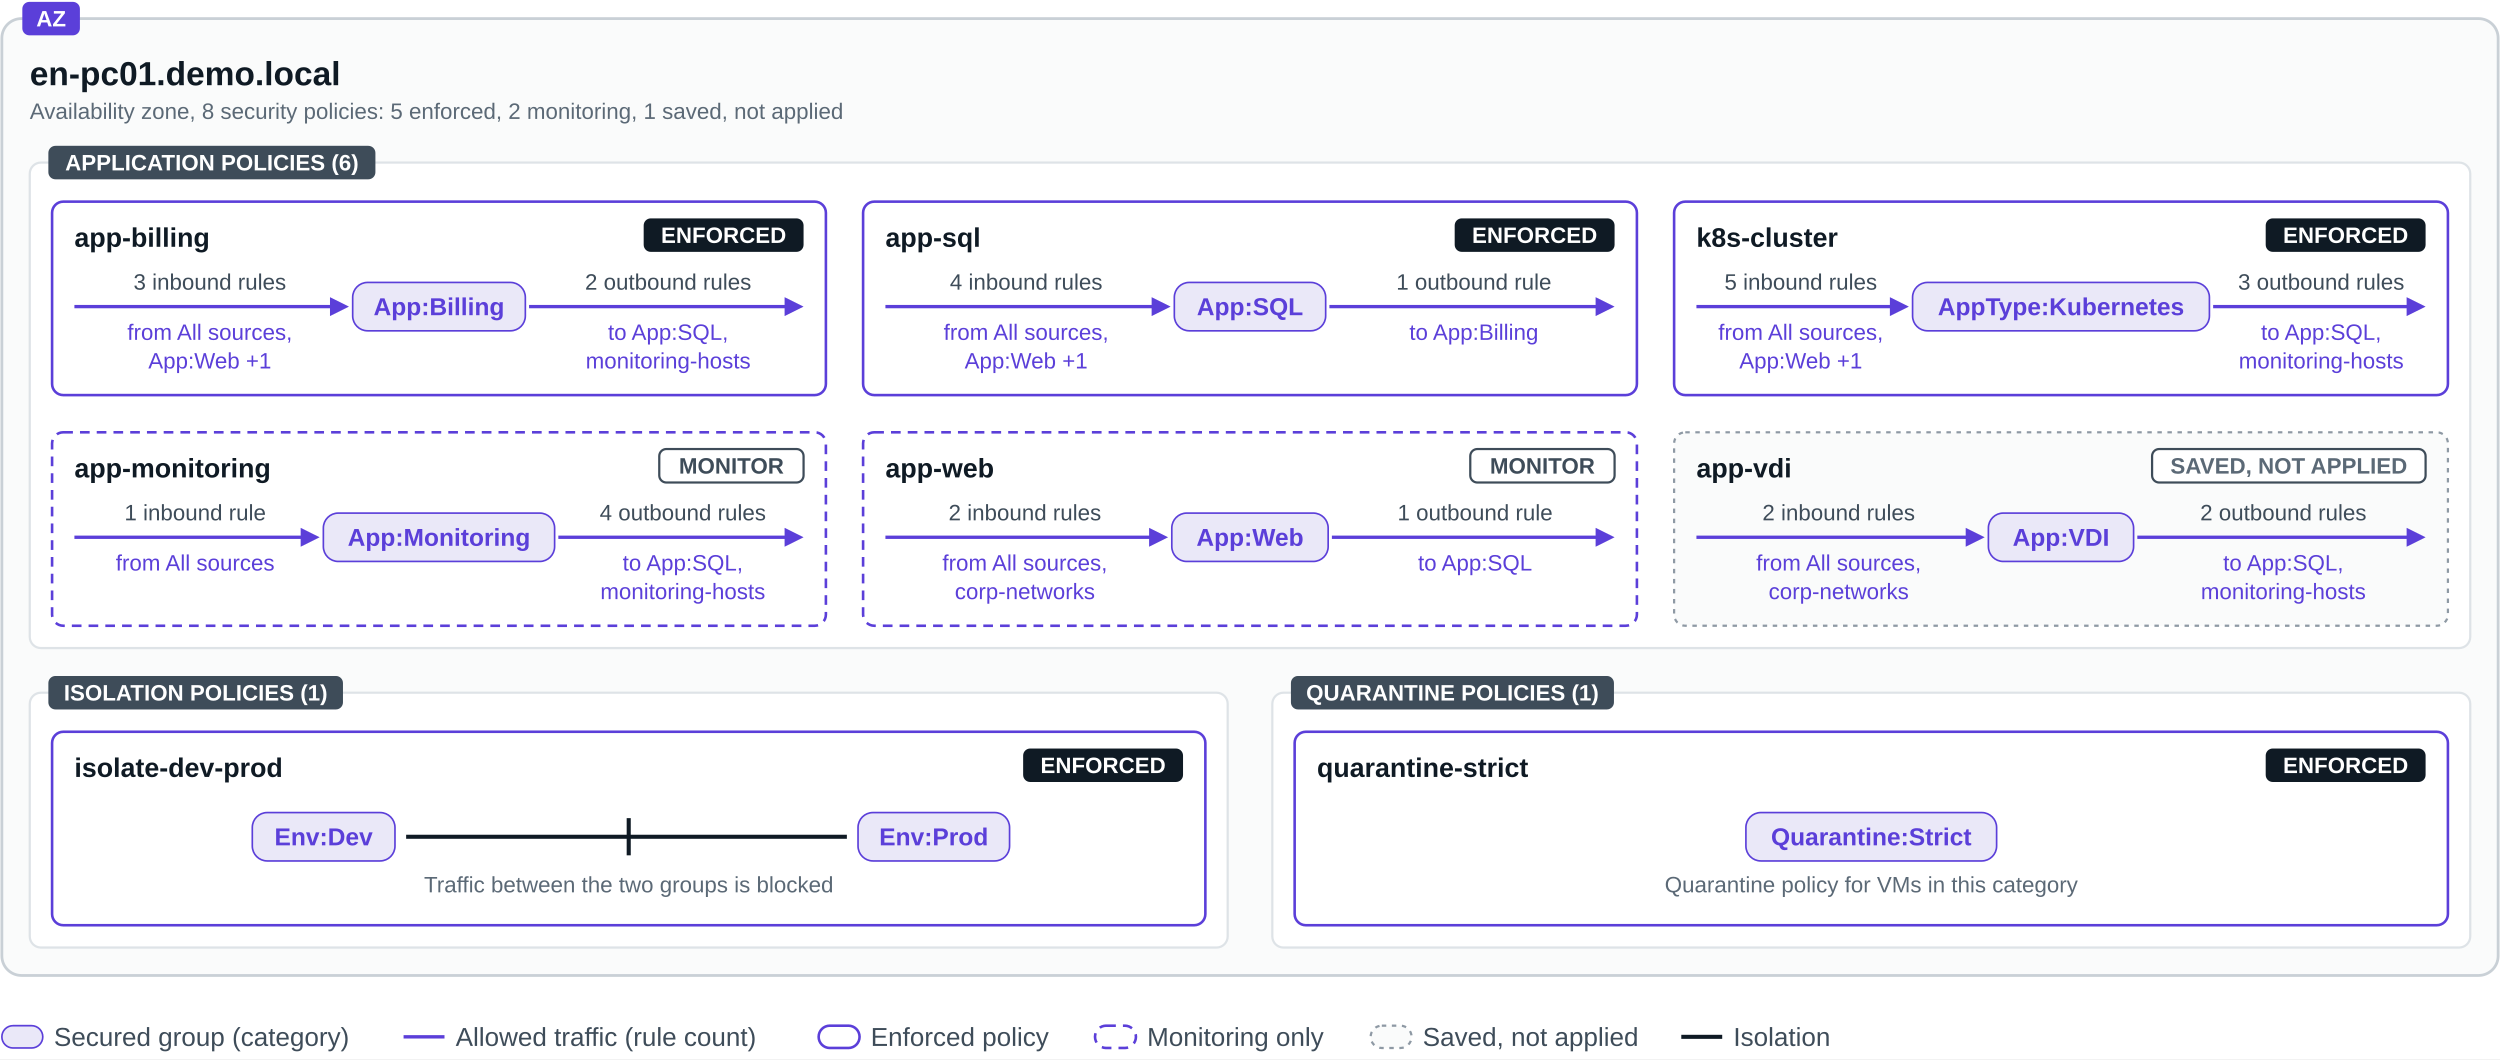
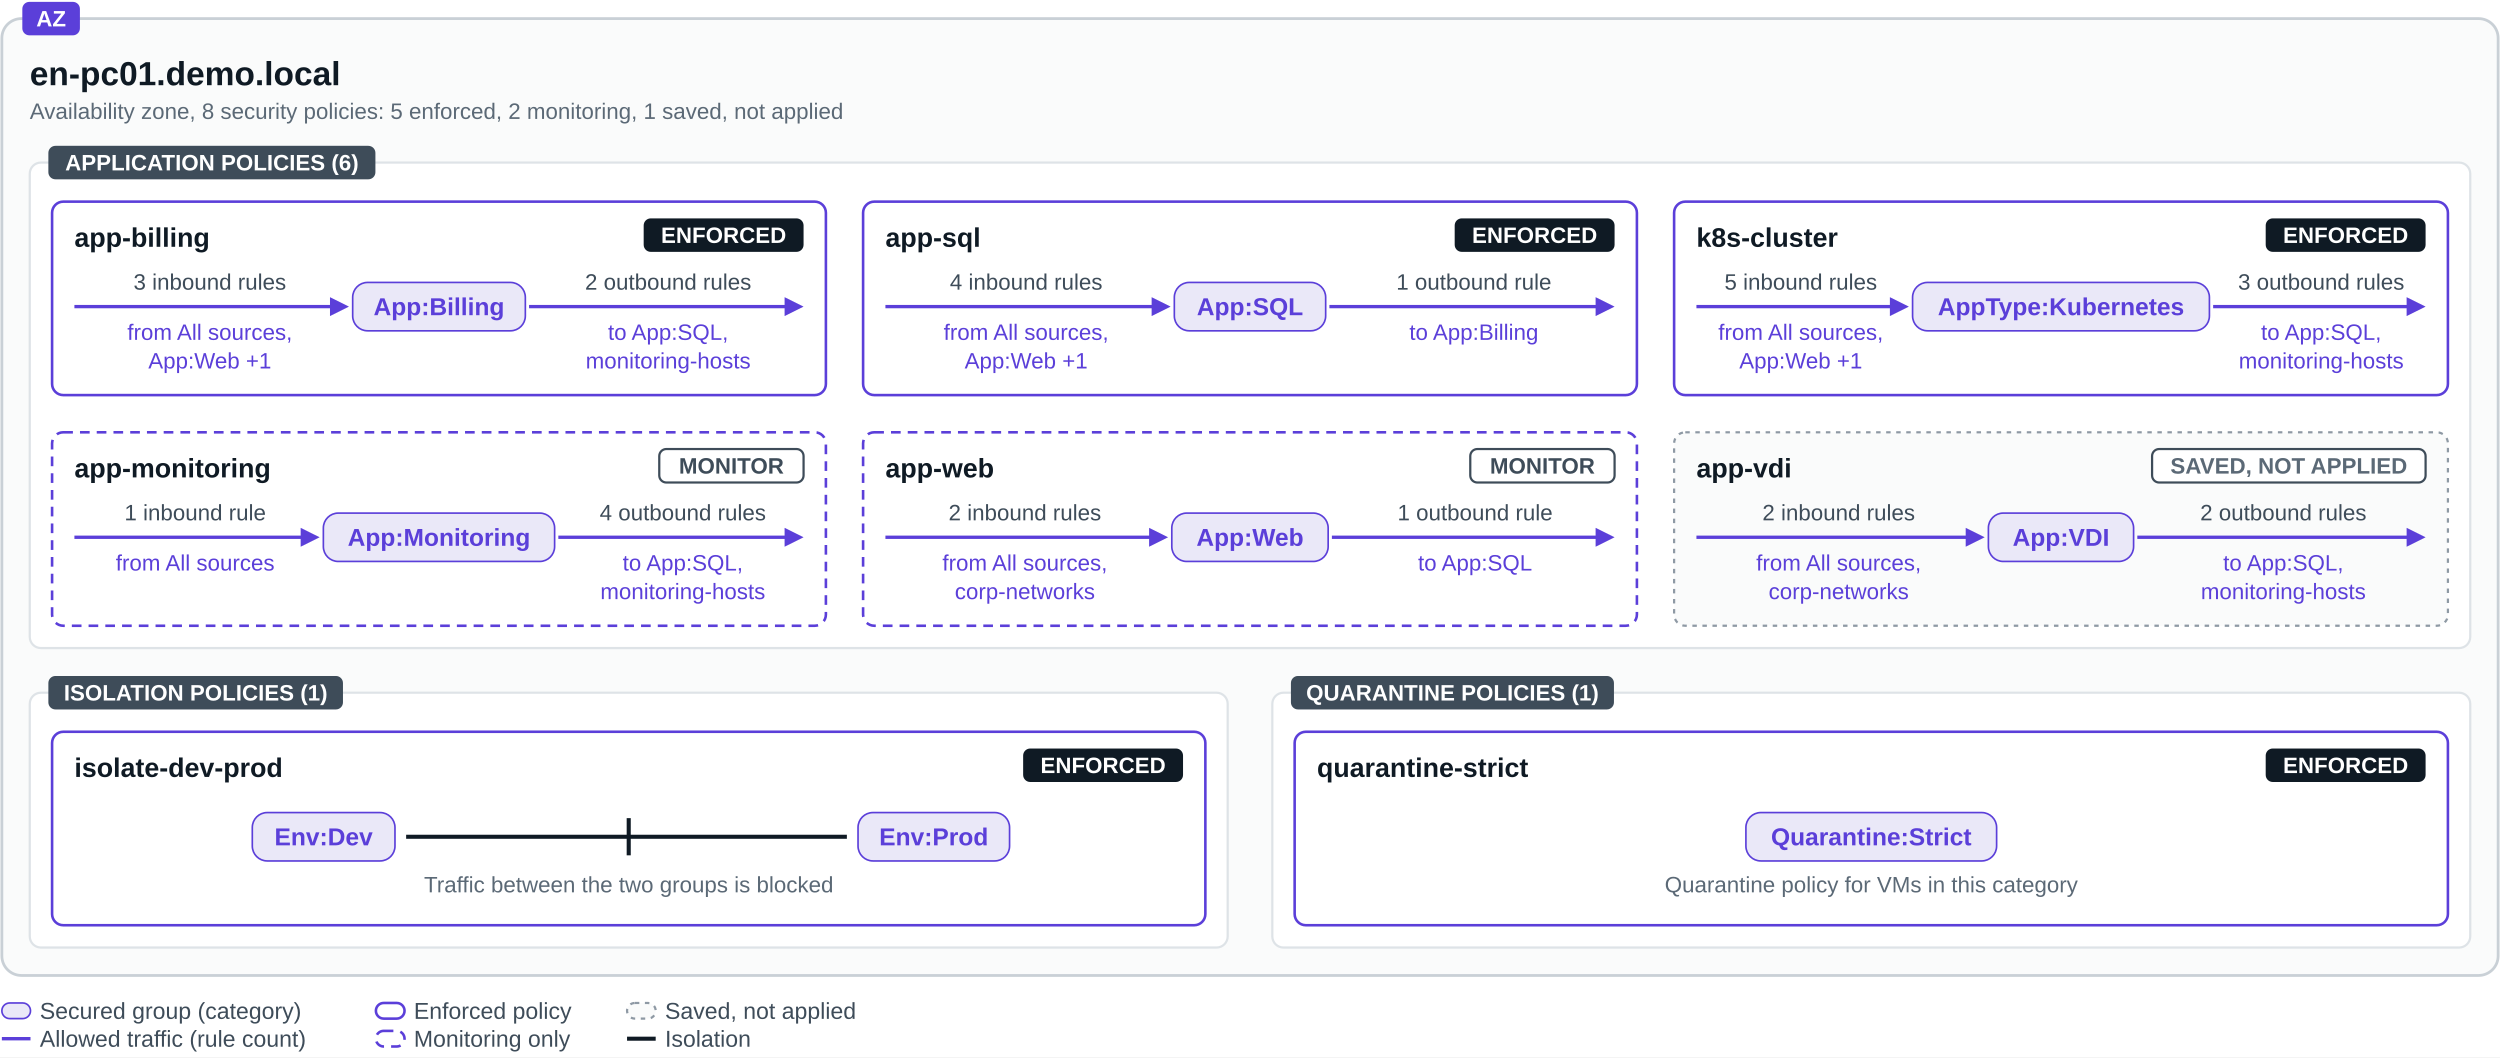
- <svg xmlns="http://www.w3.org/2000/svg" version="1.1" width="672pt" height="284.7pt" viewBox="0 0 672 284.7" font-family="Figtree, Calibri, 'Segoe UI', Arial, sans-serif">
-   <rect width="672" height="284.7" fill="#FFFFFF" />
+ <svg xmlns="http://www.w3.org/2000/svg" version="1.1" width="672pt" height="284.2pt" viewBox="0 0 672 284.2" font-family="Figtree, Calibri, 'Segoe UI', Arial, sans-serif">
+   <rect width="672" height="284.2" fill="#FFFFFF" />
  <g id="site:en-pc01.demo.local" data-kind="container" data-name="en-pc01.demo.local" data-prism-central="en-pc01.demo.local">
    <rect x="0.5" y="5" width="671" height="257.2" fill="#FAFBFB" rx="5.25" stroke="#C9D0D6" stroke-width="0.75" />
    <text x="8" y="22.91" font-size="9" font-weight="600" fill="#0F1A24" textLength="80.13" lengthAdjust="spacingAndGlyphs">en-pc01.demo.local</text>
    <text x="8" y="31.96" font-size="6" fill="#5B6976" textLength="220.03" lengthAdjust="spacingAndGlyphs">Availability zone, 8 security policies: 5 enforced, 2 monitoring, 1 saved, not applied</text>
  </g>
  <g id="lane:en-pc01.demo.local:APPLICATION" data-kind="container" data-name="APPLICATION POLICIES" data-policy-type="APPLICATION">
    <rect x="8" y="43.7" width="656" height="130.5" fill="#FFFFFF" rx="3" stroke="#DEE3E7" stroke-width="0.6" />
  </g>
  <g id="lane:en-pc01.demo.local:ISOLATION" data-kind="container" data-name="ISOLATION POLICIES" data-policy-type="ISOLATION">
    <rect x="8" y="186.2" width="322" height="68.5" fill="#FFFFFF" rx="3" stroke="#DEE3E7" stroke-width="0.6" />
  </g>
  <g id="lane:en-pc01.demo.local:QUARANTINE" data-kind="container" data-name="QUARANTINE POLICIES" data-policy-type="QUARANTINE">
    <rect x="342" y="186.2" width="322" height="68.5" fill="#FFFFFF" rx="3" stroke="#DEE3E7" stroke-width="0.6" />
  </g>
  <g id="policy:ce095947-00bb-5b22-bb2f-9dd795961a19" data-kind="box" data-name="app-billing" data-policy-type="APPLICATION" data-policy-uuid="ce095947-00bb-5b22-bb2f-9dd795961a19" data-prism-central="en-pc01.demo.local" data-state="ENFORCE">
    <rect x="14" y="54.2" width="208" height="52" fill="#FFFFFF" rx="3" stroke="#5B3FD9" stroke-width="0.7" />
    <text x="20" y="66.33" font-size="7.2" font-weight="600" fill="#0F1A24" textLength="34.94" lengthAdjust="spacingAndGlyphs">app-billing</text>
  </g>
  <g id="policy:ce095947-00bb-5b22-bb2f-9dd795961a19:in:l" data-kind="label">
    <text x="56.4" y="77.86" text-anchor="middle" font-size="6" fill="#3E4C59" textLength="40.94" lengthAdjust="spacingAndGlyphs">3 inbound rules</text>
  </g>
  <g id="policy:ce095947-00bb-5b22-bb2f-9dd795961a19:out:l" data-kind="label">
    <text x="179.6" y="77.86" text-anchor="middle" font-size="6" fill="#3E4C59" textLength="45.39" lengthAdjust="spacingAndGlyphs">2 outbound rules</text>
  </g>
  <g id="policy:ce095947-00bb-5b22-bb2f-9dd795961a19:in:p" data-kind="label">
    <text x="56.4" y="91.36" text-anchor="middle" font-size="6" fill="#5B3FD9" textLength="44.82" lengthAdjust="spacingAndGlyphs">from All sources,</text>
    <text x="56.4" y="99.04" text-anchor="middle" font-size="6" fill="#5B3FD9" textLength="32.92" lengthAdjust="spacingAndGlyphs">App:Web +1</text>
  </g>
  <g id="policy:ce095947-00bb-5b22-bb2f-9dd795961a19:out:p" data-kind="label">
    <text x="179.6" y="91.36" text-anchor="middle" font-size="6" fill="#5B3FD9" textLength="32.74" lengthAdjust="spacingAndGlyphs">to App:SQL,</text>
    <text x="179.6" y="99.04" text-anchor="middle" font-size="6" fill="#5B3FD9" textLength="46.55" lengthAdjust="spacingAndGlyphs">monitoring-hosts</text>
  </g>
  <g id="policy:56c252fa-ca3b-594b-bc40-036f28ed101f" data-kind="box" data-name="app-sql" data-policy-type="APPLICATION" data-policy-uuid="56c252fa-ca3b-594b-bc40-036f28ed101f" data-prism-central="en-pc01.demo.local" data-state="ENFORCE">
    <rect x="232" y="54.2" width="208" height="52" fill="#FFFFFF" rx="3" stroke="#5B3FD9" stroke-width="0.7" />
    <text x="238" y="66.33" font-size="7.2" font-weight="600" fill="#0F1A24" textLength="24.6" lengthAdjust="spacingAndGlyphs">app-sql</text>
  </g>
  <g id="policy:56c252fa-ca3b-594b-bc40-036f28ed101f:in:l" data-kind="label">
    <text x="275.83" y="77.86" text-anchor="middle" font-size="6" fill="#3E4C59" textLength="41.41" lengthAdjust="spacingAndGlyphs">4 inbound rules</text>
  </g>
  <g id="policy:56c252fa-ca3b-594b-bc40-036f28ed101f:out:l" data-kind="label">
    <text x="396.17" y="77.86" text-anchor="middle" font-size="6" fill="#3E4C59" textLength="41.72" lengthAdjust="spacingAndGlyphs">1 outbound rule</text>
  </g>
  <g id="policy:56c252fa-ca3b-594b-bc40-036f28ed101f:in:p" data-kind="label">
    <text x="275.83" y="91.36" text-anchor="middle" font-size="6" fill="#5B3FD9" textLength="44.82" lengthAdjust="spacingAndGlyphs">from All sources,</text>
    <text x="275.83" y="99.04" text-anchor="middle" font-size="6" fill="#5B3FD9" textLength="32.92" lengthAdjust="spacingAndGlyphs">App:Web +1</text>
  </g>
  <g id="policy:56c252fa-ca3b-594b-bc40-036f28ed101f:out:p" data-kind="label">
    <text x="396.17" y="91.36" text-anchor="middle" font-size="6" fill="#5B3FD9" textLength="35.86" lengthAdjust="spacingAndGlyphs">to App:Billing</text>
  </g>
  <g id="policy:5e183b41-ee97-5000-bd32-a9d5eccbe30f" data-kind="box" data-name="k8s-cluster" data-policy-type="APPLICATION" data-policy-uuid="5e183b41-ee97-5000-bd32-a9d5eccbe30f" data-prism-central="en-pc01.demo.local" data-state="ENFORCE">
    <rect x="450" y="54.2" width="208" height="52" fill="#FFFFFF" rx="3" stroke="#5B3FD9" stroke-width="0.7" />
    <text x="456" y="66.33" font-size="7.2" font-weight="600" fill="#0F1A24" textLength="36.89" lengthAdjust="spacingAndGlyphs">k8s-cluster</text>
  </g>
  <g id="policy:5e183b41-ee97-5000-bd32-a9d5eccbe30f:in:l" data-kind="label">
    <text x="484.05" y="77.86" text-anchor="middle" font-size="6" fill="#3E4C59" textLength="41.13" lengthAdjust="spacingAndGlyphs">5 inbound rules</text>
  </g>
  <g id="policy:5e183b41-ee97-5000-bd32-a9d5eccbe30f:out:l" data-kind="label">
    <text x="623.94" y="77.86" text-anchor="middle" font-size="6" fill="#3E4C59" textLength="45.3" lengthAdjust="spacingAndGlyphs">3 outbound rules</text>
  </g>
  <g id="policy:5e183b41-ee97-5000-bd32-a9d5eccbe30f:in:p" data-kind="label">
    <text x="484.05" y="91.36" text-anchor="middle" font-size="6" fill="#5B3FD9" textLength="44.82" lengthAdjust="spacingAndGlyphs">from All sources,</text>
    <text x="484.05" y="99.04" text-anchor="middle" font-size="6" fill="#5B3FD9" textLength="32.92" lengthAdjust="spacingAndGlyphs">App:Web +1</text>
  </g>
  <g id="policy:5e183b41-ee97-5000-bd32-a9d5eccbe30f:out:p" data-kind="label">
    <text x="623.94" y="91.36" text-anchor="middle" font-size="6" fill="#5B3FD9" textLength="32.74" lengthAdjust="spacingAndGlyphs">to App:SQL,</text>
    <text x="623.94" y="99.04" text-anchor="middle" font-size="6" fill="#5B3FD9" textLength="46.55" lengthAdjust="spacingAndGlyphs">monitoring-hosts</text>
  </g>
  <g id="policy:37fe4106-ba5d-58b7-bad6-64f5fe387bfa" data-kind="box" data-name="app-monitoring" data-policy-type="APPLICATION" data-policy-uuid="37fe4106-ba5d-58b7-bad6-64f5fe387bfa" data-prism-central="en-pc01.demo.local" data-state="MONITOR">
    <rect x="14" y="116.2" width="208" height="52" fill="#FFFFFF" rx="3" stroke="#5B3FD9" stroke-width="0.7" stroke-dasharray="2.6 1.9" />
    <text x="20" y="128.33" font-size="7.2" font-weight="600" fill="#0F1A24" textLength="51.37" lengthAdjust="spacingAndGlyphs">app-monitoring</text>
  </g>
  <g id="policy:37fe4106-ba5d-58b7-bad6-64f5fe387bfa:in:l" data-kind="label">
    <text x="52.46" y="139.86" text-anchor="middle" font-size="6" fill="#3E4C59" textLength="37.36" lengthAdjust="spacingAndGlyphs">1 inbound rule</text>
  </g>
  <g id="policy:37fe4106-ba5d-58b7-bad6-64f5fe387bfa:out:l" data-kind="label">
    <text x="183.54" y="139.86" text-anchor="middle" font-size="6" fill="#3E4C59" textLength="45.76" lengthAdjust="spacingAndGlyphs">4 outbound rules</text>
  </g>
  <g id="policy:37fe4106-ba5d-58b7-bad6-64f5fe387bfa:in:p" data-kind="label">
    <text x="52.46" y="153.36" text-anchor="middle" font-size="6" fill="#5B3FD9" textLength="43.46" lengthAdjust="spacingAndGlyphs">from All sources</text>
  </g>
  <g id="policy:37fe4106-ba5d-58b7-bad6-64f5fe387bfa:out:p" data-kind="label">
    <text x="183.54" y="153.36" text-anchor="middle" font-size="6" fill="#5B3FD9" textLength="32.74" lengthAdjust="spacingAndGlyphs">to App:SQL,</text>
    <text x="183.54" y="161.04" text-anchor="middle" font-size="6" fill="#5B3FD9" textLength="46.55" lengthAdjust="spacingAndGlyphs">monitoring-hosts</text>
  </g>
  <g id="policy:4ddfcda2-2471-5ae3-868f-32018e0da003" data-kind="box" data-name="app-web" data-policy-type="APPLICATION" data-policy-uuid="4ddfcda2-2471-5ae3-868f-32018e0da003" data-prism-central="en-pc01.demo.local" data-state="MONITOR">
    <rect x="232" y="116.2" width="208" height="52" fill="#FFFFFF" rx="3" stroke="#5B3FD9" stroke-width="0.7" stroke-dasharray="2.6 1.9" />
    <text x="238" y="128.33" font-size="7.2" font-weight="600" fill="#0F1A24" textLength="29.43" lengthAdjust="spacingAndGlyphs">app-web</text>
  </g>
  <g id="policy:4ddfcda2-2471-5ae3-868f-32018e0da003:in:l" data-kind="label">
    <text x="275.49" y="139.86" text-anchor="middle" font-size="6" fill="#3E4C59" textLength="41.03" lengthAdjust="spacingAndGlyphs">2 inbound rules</text>
  </g>
  <g id="policy:4ddfcda2-2471-5ae3-868f-32018e0da003:out:l" data-kind="label">
    <text x="396.5" y="139.86" text-anchor="middle" font-size="6" fill="#3E4C59" textLength="41.72" lengthAdjust="spacingAndGlyphs">1 outbound rule</text>
  </g>
  <g id="policy:4ddfcda2-2471-5ae3-868f-32018e0da003:in:p" data-kind="label">
    <text x="275.49" y="153.36" text-anchor="middle" font-size="6" fill="#5B3FD9" textLength="44.82" lengthAdjust="spacingAndGlyphs">from All sources,</text>
    <text x="275.49" y="161.04" text-anchor="middle" font-size="6" fill="#5B3FD9" textLength="39.61" lengthAdjust="spacingAndGlyphs">corp-networks</text>
  </g>
  <g id="policy:4ddfcda2-2471-5ae3-868f-32018e0da003:out:p" data-kind="label">
    <text x="396.5" y="153.36" text-anchor="middle" font-size="6" fill="#5B3FD9" textLength="31.39" lengthAdjust="spacingAndGlyphs">to App:SQL</text>
  </g>
  <g id="policy:249a9518-b7a6-50c6-b927-a4b486b8b680" data-kind="box" data-name="app-vdi" data-policy-type="APPLICATION" data-policy-uuid="249a9518-b7a6-50c6-b927-a4b486b8b680" data-prism-central="en-pc01.demo.local" data-state="SAVE">
    <rect x="450" y="116.2" width="208" height="52" fill="#FAFBFB" rx="3" stroke="#8E99A4" stroke-width="0.6" stroke-dasharray="1.2 1.5" />
    <text x="456" y="128.33" font-size="7.2" font-weight="600" fill="#0F1A24" textLength="25.29" lengthAdjust="spacingAndGlyphs">app-vdi</text>
  </g>
  <g id="policy:249a9518-b7a6-50c6-b927-a4b486b8b680:in:l" data-kind="label">
    <text x="494.24" y="139.86" text-anchor="middle" font-size="6" fill="#3E4C59" textLength="41.03" lengthAdjust="spacingAndGlyphs">2 inbound rules</text>
  </g>
  <g id="policy:249a9518-b7a6-50c6-b927-a4b486b8b680:out:l" data-kind="label">
    <text x="613.76" y="139.86" text-anchor="middle" font-size="6" fill="#3E4C59" textLength="45.39" lengthAdjust="spacingAndGlyphs">2 outbound rules</text>
  </g>
  <g id="policy:249a9518-b7a6-50c6-b927-a4b486b8b680:in:p" data-kind="label">
    <text x="494.24" y="153.36" text-anchor="middle" font-size="6" fill="#5B3FD9" textLength="44.82" lengthAdjust="spacingAndGlyphs">from All sources,</text>
    <text x="494.24" y="161.04" text-anchor="middle" font-size="6" fill="#5B3FD9" textLength="39.61" lengthAdjust="spacingAndGlyphs">corp-networks</text>
  </g>
  <g id="policy:249a9518-b7a6-50c6-b927-a4b486b8b680:out:p" data-kind="label">
    <text x="613.76" y="153.36" text-anchor="middle" font-size="6" fill="#5B3FD9" textLength="32.74" lengthAdjust="spacingAndGlyphs">to App:SQL,</text>
    <text x="613.76" y="161.04" text-anchor="middle" font-size="6" fill="#5B3FD9" textLength="46.55" lengthAdjust="spacingAndGlyphs">monitoring-hosts</text>
  </g>
  <g id="policy:7b2ca501-55e8-5f4d-a446-7a48801977ea" data-kind="box" data-name="isolate-dev-prod" data-policy-type="ISOLATION" data-policy-uuid="7b2ca501-55e8-5f4d-a446-7a48801977ea" data-prism-central="en-pc01.demo.local" data-state="ENFORCE">
    <rect x="14" y="196.7" width="310" height="52" fill="#FFFFFF" rx="3" stroke="#5B3FD9" stroke-width="0.7" />
    <text x="20" y="208.83" font-size="7.2" font-weight="600" fill="#0F1A24" textLength="55" lengthAdjust="spacingAndGlyphs">isolate-dev-prod</text>
  </g>
  <g id="policy:7b2ca501-55e8-5f4d-a446-7a48801977ea:foot" data-kind="label">
    <text x="169" y="239.86" text-anchor="middle" font-size="6" fill="#5B6976" textLength="113.54" lengthAdjust="spacingAndGlyphs">Traffic between the two groups is blocked</text>
  </g>
  <g id="policy:3b8d713f-b7d1-5b76-a15d-74ac91aec486" data-kind="box" data-name="quarantine-strict" data-policy-type="QUARANTINE" data-policy-uuid="3b8d713f-b7d1-5b76-a15d-74ac91aec486" data-prism-central="en-pc01.demo.local" data-state="ENFORCE">
    <rect x="348" y="196.7" width="310" height="52" fill="#FFFFFF" rx="3" stroke="#5B3FD9" stroke-width="0.7" />
    <text x="354" y="208.83" font-size="7.2" font-weight="600" fill="#0F1A24" textLength="55.46" lengthAdjust="spacingAndGlyphs">quarantine-strict</text>
  </g>
  <g id="policy:3b8d713f-b7d1-5b76-a15d-74ac91aec486:foot" data-kind="label">
    <text x="503" y="239.86" text-anchor="middle" font-size="6" fill="#5B6976" textLength="113.17" lengthAdjust="spacingAndGlyphs">Quarantine policy for VMs in this category</text>
  </g>
  <g id="legend:0" data-kind="swatch">
-     <rect x="0.5" y="275.7" width="11" height="6" fill="#EAE8F8" rx="3" stroke="#5B3FD9" stroke-width="0.45" />
+     <rect x="0.5" y="269.6" width="7.7" height="4.2" fill="#EAE8F8" rx="2.1" stroke="#5B3FD9" stroke-width="0.45" />
  </g>
  <g id="legend:0:label" data-kind="label">
-     <text x="14.5" y="281.15" font-size="7" fill="#3E4C59" textLength="81.11" lengthAdjust="spacingAndGlyphs">Secured group (category)</text>
+     <text x="10.7" y="273.87" font-size="6.2" fill="#3E4C59" textLength="71.84" lengthAdjust="spacingAndGlyphs">Secured group (category)</text>
  </g>
  <g id="legend:1:label" data-kind="label">
-     <text x="122.48" y="281.15" font-size="7" fill="#3E4C59" textLength="84.5" lengthAdjust="spacingAndGlyphs">Allowed traffic (rule count)</text>
+     <text x="10.7" y="281.37" font-size="6.2" fill="#3E4C59" textLength="74.85" lengthAdjust="spacingAndGlyphs">Allowed traffic (rule count)</text>
  </g>
  <g id="legend:2" data-kind="swatch">
-     <rect x="220.05" y="275.7" width="11" height="6" fill="#FFFFFF" rx="3" stroke="#5B3FD9" stroke-width="0.7" />
+     <rect x="101.04" y="269.6" width="7.7" height="4.2" fill="#FFFFFF" rx="2.1" stroke="#5B3FD9" stroke-width="0.7" />
  </g>
  <g id="legend:2:label" data-kind="label">
-     <text x="234.05" y="281.15" font-size="7" fill="#3E4C59" textLength="49.33" lengthAdjust="spacingAndGlyphs">Enforced policy</text>
+     <text x="111.24" y="273.87" font-size="6.2" fill="#3E4C59" textLength="43.69" lengthAdjust="spacingAndGlyphs">Enforced policy</text>
  </g>
  <g id="legend:3" data-kind="swatch">
-     <rect x="294.34" y="275.7" width="11" height="6" fill="#FFFFFF" rx="3" stroke="#5B3FD9" stroke-width="0.7" stroke-dasharray="2.6 1.9" />
+     <rect x="101.04" y="277.1" width="7.7" height="4.2" fill="#FFFFFF" rx="2.1" stroke="#5B3FD9" stroke-width="0.7" stroke-dasharray="2.6 1.9" />
  </g>
  <g id="legend:3:label" data-kind="label">
-     <text x="308.34" y="281.15" font-size="7" fill="#3E4C59" textLength="49.14" lengthAdjust="spacingAndGlyphs">Monitoring only</text>
+     <text x="111.24" y="281.37" font-size="6.2" fill="#3E4C59" textLength="43.52" lengthAdjust="spacingAndGlyphs">Monitoring only</text>
  </g>
  <g id="legend:4" data-kind="swatch">
-     <rect x="368.43" y="275.7" width="11" height="6" fill="#FAFBFB" rx="3" stroke="#8E99A4" stroke-width="0.6" stroke-dasharray="1.2 1.5" />
+     <rect x="168.55" y="269.6" width="7.7" height="4.2" fill="#FAFBFB" rx="2.1" stroke="#8E99A4" stroke-width="0.6" stroke-dasharray="1.2 1.5" />
  </g>
  <g id="legend:4:label" data-kind="label">
-     <text x="382.43" y="281.15" font-size="7" fill="#3E4C59" textLength="58.02" lengthAdjust="spacingAndGlyphs">Saved, not applied</text>
+     <text x="178.75" y="273.87" font-size="6.2" fill="#3E4C59" textLength="51.39" lengthAdjust="spacingAndGlyphs">Saved, not applied</text>
  </g>
  <g id="legend:5:label" data-kind="label">
-     <text x="465.93" y="281.15" font-size="7" fill="#3E4C59" textLength="26.56" lengthAdjust="spacingAndGlyphs">Isolation</text>
+     <text x="178.75" y="281.37" font-size="6.2" fill="#3E4C59" textLength="23.53" lengthAdjust="spacingAndGlyphs">Isolation</text>
  </g>
  <g id="policy:ce095947-00bb-5b22-bb2f-9dd795961a19:in" data-kind="edge" data-link="inbound">
    <polyline points="20,82.42 89.9,82.42" fill="none" stroke="#5B3FD9" stroke-width="0.9" stroke-linejoin="round" />
    <polygon points="93.8,82.42 88.7,84.96 88.7,79.88" fill="#5B3FD9" />
  </g>
  <g id="policy:ce095947-00bb-5b22-bb2f-9dd795961a19:out" data-kind="edge" data-link="outbound">
    <polyline points="142.21,82.42 212.1,82.42" fill="none" stroke="#5B3FD9" stroke-width="0.9" stroke-linejoin="round" />
    <polygon points="216,82.42 210.9,84.96 210.9,79.88" fill="#5B3FD9" />
  </g>
  <g id="policy:56c252fa-ca3b-594b-bc40-036f28ed101f:in" data-kind="edge" data-link="inbound">
    <polyline points="238,82.42 310.76,82.42" fill="none" stroke="#5B3FD9" stroke-width="0.9" stroke-linejoin="round" />
    <polygon points="314.66,82.42 309.56,84.96 309.56,79.88" fill="#5B3FD9" />
  </g>
  <g id="policy:56c252fa-ca3b-594b-bc40-036f28ed101f:out" data-kind="edge" data-link="outbound">
    <polyline points="357.34,82.42 430.1,82.42" fill="none" stroke="#5B3FD9" stroke-width="0.9" stroke-linejoin="round" />
    <polygon points="434,82.42 428.9,84.96 428.9,79.88" fill="#5B3FD9" />
  </g>
  <g id="policy:5e183b41-ee97-5000-bd32-a9d5eccbe30f:in" data-kind="edge" data-link="inbound">
    <polyline points="456,82.42 509.2,82.42" fill="none" stroke="#5B3FD9" stroke-width="0.9" stroke-linejoin="round" />
    <polygon points="513.1,82.42 508,84.96 508,79.88" fill="#5B3FD9" />
  </g>
  <g id="policy:5e183b41-ee97-5000-bd32-a9d5eccbe30f:out" data-kind="edge" data-link="outbound">
    <polyline points="594.89,82.42 648.1,82.42" fill="none" stroke="#5B3FD9" stroke-width="0.9" stroke-linejoin="round" />
    <polygon points="652,82.42 646.9,84.96 646.9,79.88" fill="#5B3FD9" />
  </g>
  <g id="policy:37fe4106-ba5d-58b7-bad6-64f5fe387bfa:in" data-kind="edge" data-link="inbound">
    <polyline points="20,144.42 82.02,144.42" fill="none" stroke="#5B3FD9" stroke-width="0.9" stroke-linejoin="round" />
    <polygon points="85.92,144.42 80.82,146.96 80.82,141.88" fill="#5B3FD9" />
  </g>
  <g id="policy:37fe4106-ba5d-58b7-bad6-64f5fe387bfa:out" data-kind="edge" data-link="outbound">
    <polyline points="150.08,144.42 212.1,144.42" fill="none" stroke="#5B3FD9" stroke-width="0.9" stroke-linejoin="round" />
    <polygon points="216,144.42 210.9,146.96 210.9,141.88" fill="#5B3FD9" />
  </g>
  <g id="policy:4ddfcda2-2471-5ae3-868f-32018e0da003:in" data-kind="edge" data-link="inbound">
    <polyline points="238,144.42 310.08,144.42" fill="none" stroke="#5B3FD9" stroke-width="0.9" stroke-linejoin="round" />
    <polygon points="313.98,144.42 308.88,146.96 308.88,141.88" fill="#5B3FD9" />
  </g>
  <g id="policy:4ddfcda2-2471-5ae3-868f-32018e0da003:out" data-kind="edge" data-link="outbound">
    <polyline points="358.01,144.42 430.1,144.42" fill="none" stroke="#5B3FD9" stroke-width="0.9" stroke-linejoin="round" />
    <polygon points="434,144.42 428.9,146.96 428.9,141.88" fill="#5B3FD9" />
  </g>
  <g id="policy:249a9518-b7a6-50c6-b927-a4b486b8b680:in" data-kind="edge" data-link="inbound">
    <polyline points="456,144.42 529.58,144.42" fill="none" stroke="#5B3FD9" stroke-width="0.9" stroke-linejoin="round" />
    <polygon points="533.48,144.42 528.38,146.96 528.38,141.88" fill="#5B3FD9" />
  </g>
  <g id="policy:249a9518-b7a6-50c6-b927-a4b486b8b680:out" data-kind="edge" data-link="outbound">
    <polyline points="574.51,144.42 648.1,144.42" fill="none" stroke="#5B3FD9" stroke-width="0.9" stroke-linejoin="round" />
    <polygon points="652,144.42 646.9,146.96 646.9,141.88" fill="#5B3FD9" />
  </g>
  <g id="policy:7b2ca501-55e8-5f4d-a446-7a48801977ea:iso" data-kind="edge" data-link="isolation">
    <polyline points="109.17,224.92 227.64,224.92" fill="none" stroke="#0F1A24" stroke-width="1.1" stroke-linejoin="round" />
  </g>
  <g id="policy:7b2ca501-55e8-5f4d-a446-7a48801977ea:iso:bar" data-kind="edge" data-link="isolation">
    <polyline points="169,219.92 169,229.92" fill="none" stroke="#0F1A24" stroke-width="1.1" stroke-linejoin="round" />
  </g>
  <g id="legend:1" data-kind="edge" data-link="">
-     <polyline points="108.48,278.7 119.48,278.7" fill="none" stroke="#5B3FD9" stroke-width="0.9" stroke-linejoin="round" />
+     <polyline points="0.5,279.2 8.2,279.2" fill="none" stroke="#5B3FD9" stroke-width="0.9" stroke-linejoin="round" />
  </g>
  <g id="legend:5" data-kind="edge" data-link="">
-     <polyline points="451.93,278.7 462.93,278.7" fill="none" stroke="#0F1A24" stroke-width="1.1" stroke-linejoin="round" />
+     <polyline points="168.55,279.2 176.25,279.2" fill="none" stroke="#0F1A24" stroke-width="1.1" stroke-linejoin="round" />
  </g>
  <g id="site:en-pc01.demo.local:tag" data-kind="tag">
    <rect x="6" y="0.5" width="15.48" height="9" fill="#5B3FD9" rx="1.9" />
    <text x="13.74" y="7.1" text-anchor="middle" font-size="6" font-weight="600" fill="#FFFFFF" textLength="8" lengthAdjust="spacingAndGlyphs">AZ</text>
  </g>
  <g id="lane:en-pc01.demo.local:APPLICATION:tag" data-kind="tag">
    <rect x="13" y="39.2" width="87.91" height="9" fill="#3E4C59" rx="1.9" />
    <text x="56.96" y="45.8" text-anchor="middle" font-size="6" font-weight="600" fill="#FFFFFF" textLength="76.33" lengthAdjust="spacingAndGlyphs">APPLICATION POLICIES (6)</text>
  </g>
  <g id="policy:ce095947-00bb-5b22-bb2f-9dd795961a19:state" data-kind="tag">
    <rect x="173.02" y="58.7" width="42.98" height="9" fill="#0F1A24" rx="1.9" />
    <text x="194.51" y="65.3" text-anchor="middle" font-size="6" font-weight="600" fill="#FFFFFF" textLength="32.05" lengthAdjust="spacingAndGlyphs">ENFORCED</text>
  </g>
  <g id="policy:ce095947-00bb-5b22-bb2f-9dd795961a19:g" data-kind="pill">
    <rect x="94.8" y="75.92" width="46.41" height="13" fill="#EAE8F8" rx="4" stroke="#5B3FD9" stroke-width="0.45" />
    <text x="118" y="84.72" text-anchor="middle" font-size="6.6" font-weight="600" fill="#5B3FD9" textLength="32.47" lengthAdjust="spacingAndGlyphs">App:Billing</text>
  </g>
  <g id="policy:56c252fa-ca3b-594b-bc40-036f28ed101f:state" data-kind="tag">
    <rect x="391.02" y="58.7" width="42.98" height="9" fill="#0F1A24" rx="1.9" />
    <text x="412.51" y="65.3" text-anchor="middle" font-size="6" font-weight="600" fill="#FFFFFF" textLength="32.05" lengthAdjust="spacingAndGlyphs">ENFORCED</text>
  </g>
  <g id="policy:56c252fa-ca3b-594b-bc40-036f28ed101f:g" data-kind="pill">
    <rect x="315.66" y="75.92" width="40.68" height="13" fill="#EAE8F8" rx="4" stroke="#5B3FD9" stroke-width="0.45" />
    <text x="336" y="84.72" text-anchor="middle" font-size="6.6" font-weight="600" fill="#5B3FD9" textLength="27.06" lengthAdjust="spacingAndGlyphs">App:SQL</text>
  </g>
  <g id="policy:5e183b41-ee97-5000-bd32-a9d5eccbe30f:state" data-kind="tag">
    <rect x="609.02" y="58.7" width="42.98" height="9" fill="#0F1A24" rx="1.9" />
    <text x="630.51" y="65.3" text-anchor="middle" font-size="6" font-weight="600" fill="#FFFFFF" textLength="32.05" lengthAdjust="spacingAndGlyphs">ENFORCED</text>
  </g>
  <g id="policy:5e183b41-ee97-5000-bd32-a9d5eccbe30f:g" data-kind="pill">
    <rect x="514.1" y="75.92" width="79.79" height="13" fill="#EAE8F8" rx="4" stroke="#5B3FD9" stroke-width="0.45" />
    <text x="554" y="84.72" text-anchor="middle" font-size="6.6" font-weight="600" fill="#5B3FD9" textLength="63.95" lengthAdjust="spacingAndGlyphs">AppType:Kubernetes</text>
  </g>
  <g id="policy:37fe4106-ba5d-58b7-bad6-64f5fe387bfa:state" data-kind="tag">
    <rect x="177.21" y="120.7" width="38.79" height="9" fill="#FFFFFF" rx="1.9" stroke="#3E4C59" stroke-width="0.6" />
    <text x="196.6" y="127.3" text-anchor="middle" font-size="6" font-weight="600" fill="#3E4C59" textLength="28.1" lengthAdjust="spacingAndGlyphs">MONITOR</text>
  </g>
  <g id="policy:37fe4106-ba5d-58b7-bad6-64f5fe387bfa:g" data-kind="pill">
    <rect x="86.92" y="137.92" width="62.16" height="13" fill="#EAE8F8" rx="4" stroke="#5B3FD9" stroke-width="0.45" />
    <text x="118" y="146.72" text-anchor="middle" font-size="6.6" font-weight="600" fill="#5B3FD9" textLength="47.32" lengthAdjust="spacingAndGlyphs">App:Monitoring</text>
  </g>
  <g id="policy:4ddfcda2-2471-5ae3-868f-32018e0da003:state" data-kind="tag">
    <rect x="395.21" y="120.7" width="38.79" height="9" fill="#FFFFFF" rx="1.9" stroke="#3E4C59" stroke-width="0.6" />
    <text x="414.6" y="127.3" text-anchor="middle" font-size="6" font-weight="600" fill="#3E4C59" textLength="28.1" lengthAdjust="spacingAndGlyphs">MONITOR</text>
  </g>
  <g id="policy:4ddfcda2-2471-5ae3-868f-32018e0da003:g" data-kind="pill">
    <rect x="314.98" y="137.92" width="42.03" height="13" fill="#EAE8F8" rx="4" stroke="#5B3FD9" stroke-width="0.45" />
    <text x="336" y="146.72" text-anchor="middle" font-size="6.6" font-weight="600" fill="#5B3FD9" textLength="28.33" lengthAdjust="spacingAndGlyphs">App:Web</text>
  </g>
  <g id="policy:249a9518-b7a6-50c6-b927-a4b486b8b680:state" data-kind="tag">
    <rect x="578.48" y="120.7" width="73.52" height="9" fill="#FFFFFF" rx="1.9" stroke="#3E4C59" stroke-width="0.6" />
    <text x="615.24" y="127.3" text-anchor="middle" font-size="6" font-weight="600" fill="#5B6976" textLength="60.87" lengthAdjust="spacingAndGlyphs">SAVED, NOT APPLIED</text>
  </g>
  <g id="policy:249a9518-b7a6-50c6-b927-a4b486b8b680:g" data-kind="pill">
    <rect x="534.48" y="137.92" width="39.03" height="13" fill="#EAE8F8" rx="4" stroke="#5B3FD9" stroke-width="0.45" />
    <text x="554" y="146.72" text-anchor="middle" font-size="6.6" font-weight="600" fill="#5B3FD9" textLength="25.5" lengthAdjust="spacingAndGlyphs">App:VDI</text>
  </g>
  <g id="lane:en-pc01.demo.local:ISOLATION:tag" data-kind="tag">
    <rect x="13" y="181.7" width="79.19" height="9" fill="#3E4C59" rx="1.9" />
    <text x="52.6" y="188.3" text-anchor="middle" font-size="6" font-weight="600" fill="#FFFFFF" textLength="68.1" lengthAdjust="spacingAndGlyphs">ISOLATION POLICIES (1)</text>
  </g>
  <g id="policy:7b2ca501-55e8-5f4d-a446-7a48801977ea:state" data-kind="tag">
    <rect x="275.02" y="201.2" width="42.98" height="9" fill="#0F1A24" rx="1.9" />
    <text x="296.51" y="207.8" text-anchor="middle" font-size="6" font-weight="600" fill="#FFFFFF" textLength="32.05" lengthAdjust="spacingAndGlyphs">ENFORCED</text>
  </g>
  <g id="policy:7b2ca501-55e8-5f4d-a446-7a48801977ea:g0" data-kind="pill">
    <rect x="67.82" y="218.42" width="38.35" height="13" fill="#EAE8F8" rx="4" stroke="#5B3FD9" stroke-width="0.45" />
    <text x="86.99" y="227.22" text-anchor="middle" font-size="6.6" font-weight="600" fill="#5B3FD9" textLength="24.86" lengthAdjust="spacingAndGlyphs">Env:Dev</text>
  </g>
  <g id="policy:7b2ca501-55e8-5f4d-a446-7a48801977ea:g1" data-kind="pill">
    <rect x="230.64" y="218.42" width="40.73" height="13" fill="#EAE8F8" rx="4" stroke="#5B3FD9" stroke-width="0.45" />
    <text x="251" y="227.22" text-anchor="middle" font-size="6.6" font-weight="600" fill="#5B3FD9" textLength="27.11" lengthAdjust="spacingAndGlyphs">Env:Prod</text>
  </g>
  <g id="lane:en-pc01.demo.local:QUARANTINE:tag" data-kind="tag">
    <rect x="347" y="181.7" width="86.83" height="9" fill="#3E4C59" rx="1.9" />
    <text x="390.42" y="188.3" text-anchor="middle" font-size="6" font-weight="600" fill="#FFFFFF" textLength="75.31" lengthAdjust="spacingAndGlyphs">QUARANTINE POLICIES (1)</text>
  </g>
  <g id="policy:3b8d713f-b7d1-5b76-a15d-74ac91aec486:state" data-kind="tag">
    <rect x="609.02" y="201.2" width="42.98" height="9" fill="#0F1A24" rx="1.9" />
    <text x="630.51" y="207.8" text-anchor="middle" font-size="6" font-weight="600" fill="#FFFFFF" textLength="32.05" lengthAdjust="spacingAndGlyphs">ENFORCED</text>
  </g>
  <g id="policy:3b8d713f-b7d1-5b76-a15d-74ac91aec486:g" data-kind="pill">
    <rect x="469.3" y="218.42" width="67.39" height="13" fill="#EAE8F8" rx="4" stroke="#5B3FD9" stroke-width="0.45" />
    <text x="503" y="227.22" text-anchor="middle" font-size="6.6" font-weight="600" fill="#5B3FD9" textLength="52.25" lengthAdjust="spacingAndGlyphs">Quarantine:Strict</text>
  </g>
</svg>
